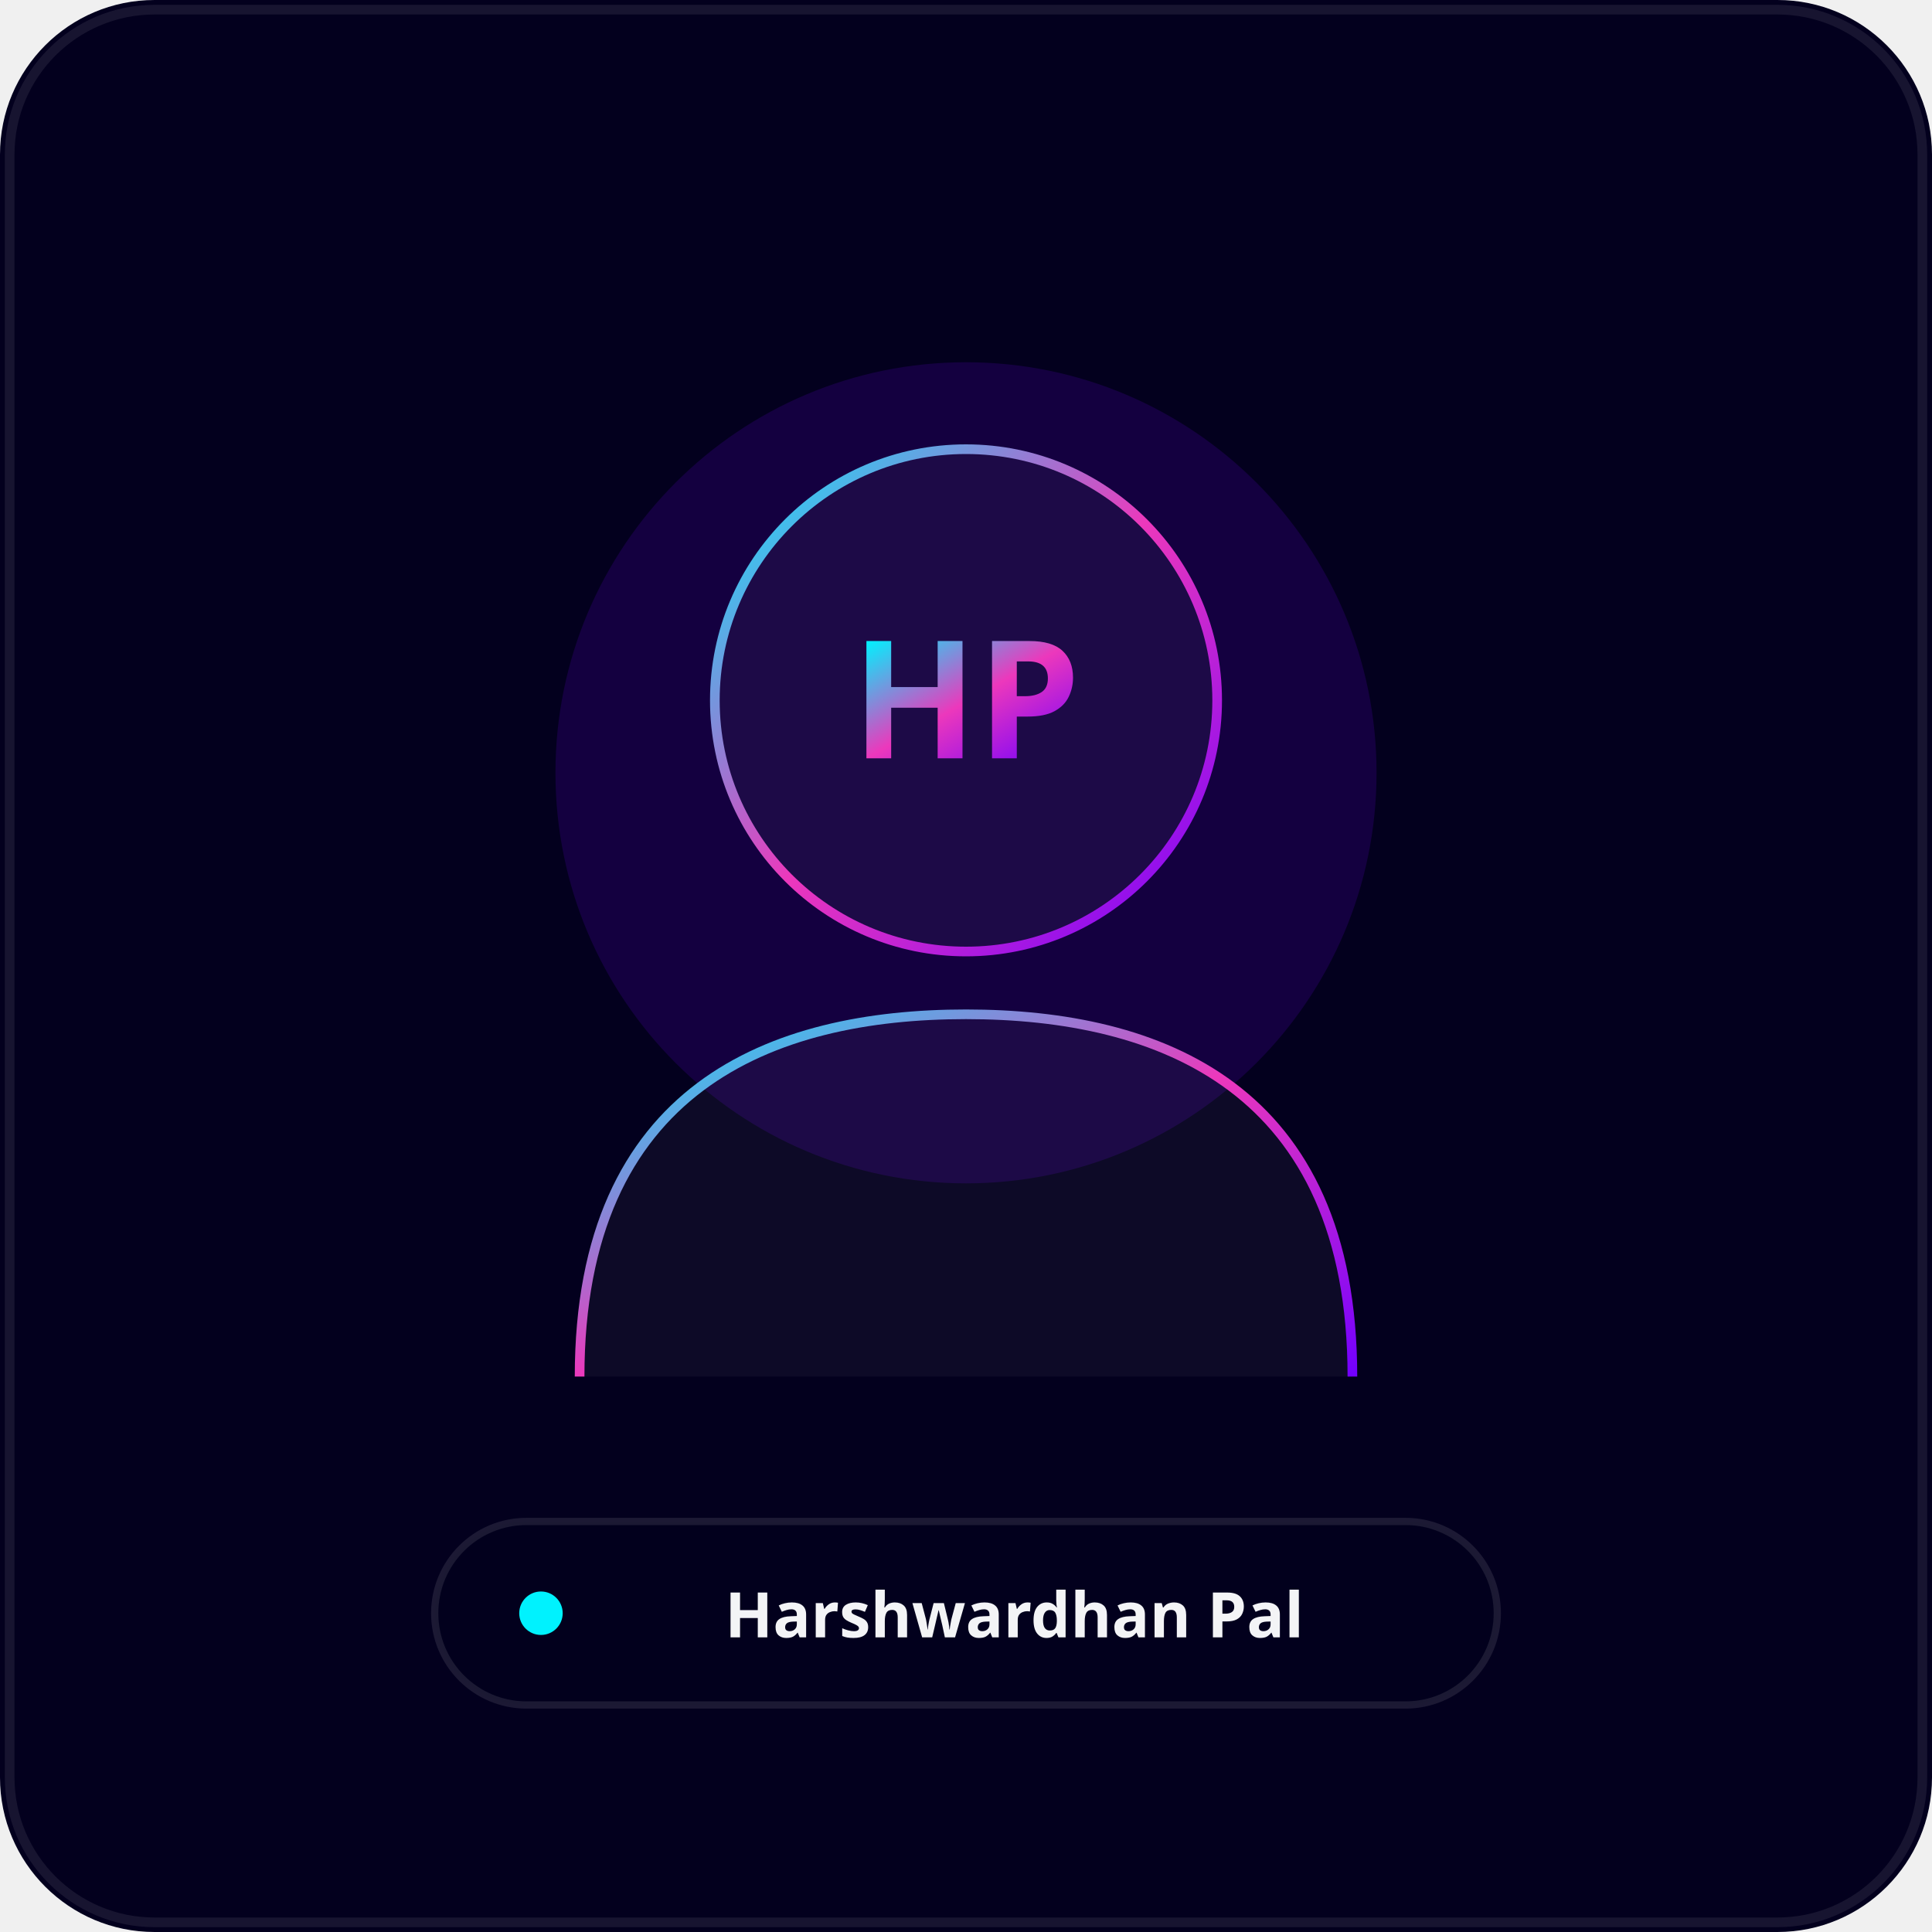
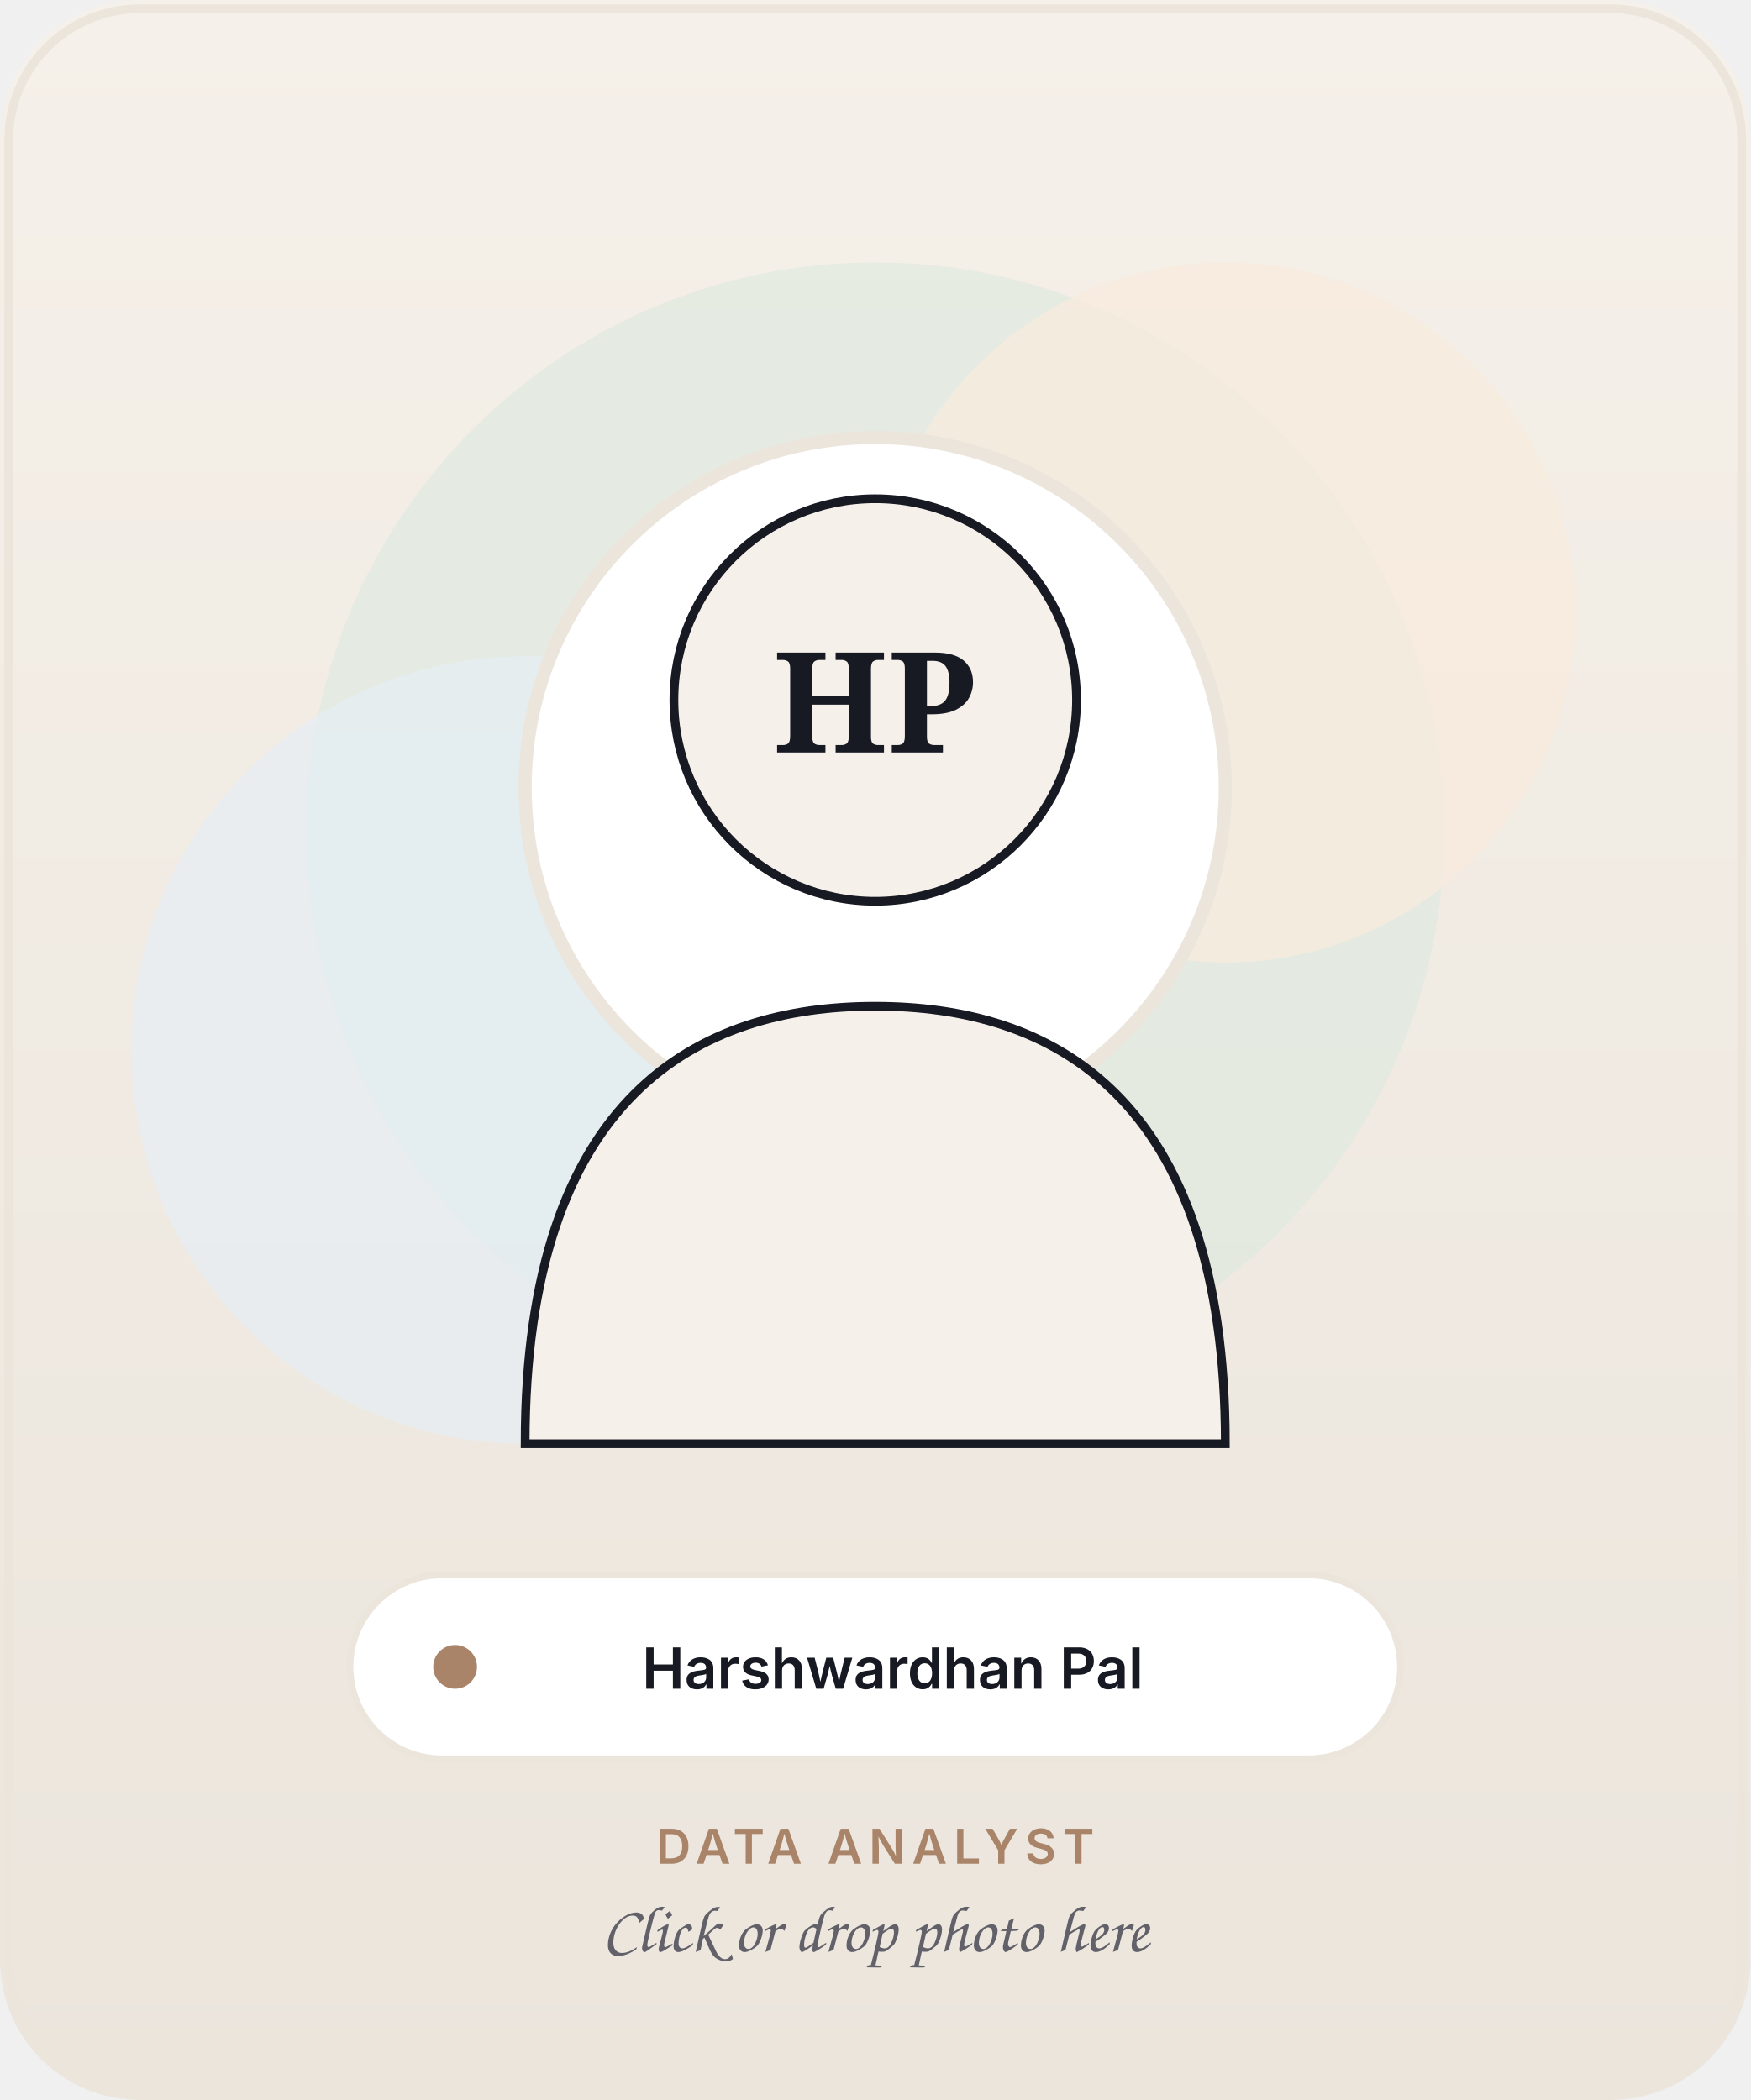
- <svg xmlns="http://www.w3.org/2000/svg" viewBox="0 0 400 400" width="400" height="400">
+ <svg xmlns="http://www.w3.org/2000/svg" viewBox="0 0 400 480" width="400" height="480">
  <defs>
-     <linearGradient id="neonGlow" x1="0%" y1="0%" x2="100%" y2="100%">
-       <stop offset="0%" stop-color="#00f2fe" />
-       <stop offset="50%" stop-color="#ec38bc" />
-       <stop offset="100%" stop-color="#7300ff" />
+     <linearGradient id="warmBg" x1="0%" y1="0%" x2="0%" y2="100%">
+       <stop offset="0%" stop-color="#F5F0E9" />
+       <stop offset="100%" stop-color="#EBE5DC" />
    </linearGradient>
  </defs>
-   <rect width="400" height="400" rx="32" fill="#03001e" />
-   <rect x="2" y="2" width="396" height="396" rx="30" fill="none" stroke="rgba(255, 255, 255, 0.08)" stroke-width="2" />
-   <circle cx="200" cy="160" r="85" fill="rgba(115, 0, 255, 0.15)" />
-   <circle cx="200" cy="145" r="52" fill="rgba(255, 255, 255, 0.04)" stroke="url(#neonGlow)" stroke-width="2" />
-   <path d="M 120 285 C 120 225, 160 210, 200 210 C 240 210, 280 225, 280 285" fill="rgba(255, 255, 255, 0.04)" stroke="url(#neonGlow)" stroke-width="2" />
-   <text x="200" y="157" font-family="'Plus Jakarta Sans', sans-serif" font-size="34" font-weight="800" fill="url(#neonGlow)" text-anchor="middle">HP</text>
-   <rect x="90" y="315" width="220" height="38" rx="19" fill="rgba(3, 0, 30, 0.85)" stroke="rgba(255, 255, 255, 0.1)" stroke-width="1.5" />
-   <circle cx="112" cy="334" r="4.5" fill="#00f2fe" />
-   <text x="210" y="339" font-family="'Plus Jakarta Sans', sans-serif" font-size="13" font-weight="700" fill="#f3f4f6" text-anchor="middle">Harshwardhan Pal</text>
+   <rect width="400" height="480" rx="32" fill="url(#warmBg)" />
+   <rect x="2" y="2" width="396" height="476" rx="30" fill="none" stroke="#EBE5DC" stroke-width="2" />
+   <circle cx="200" cy="190" r="130" fill="#DCE9DF" opacity="0.6" />
+   <circle cx="280" cy="140" r="80" fill="#F9EBDD" opacity="0.7" />
+   <circle cx="120" cy="240" r="90" fill="#E5EEF8" opacity="0.6" />
+   <circle cx="200" cy="180" r="80" fill="#FFFFFF" stroke="#EBE5DC" stroke-width="3" />
+   <circle cx="200" cy="160" r="46" fill="#F5F0E9" stroke="#171923" stroke-width="2" />
+   <path d="M 120 330 C 120 250, 160 230, 200 230 C 240 230, 280 250, 280 330 Z" fill="#F5F0E9" stroke="#171923" stroke-width="2" />
+   <text x="200" y="172" font-family="'Playfair Display', Georgia, serif" font-size="32" font-weight="700" fill="#171923" text-anchor="middle">HP</text>
+   <rect x="80" y="360" width="240" height="42" rx="21" fill="#FFFFFF" stroke="#EBE5DC" stroke-width="1.5" />
+   <circle cx="104" cy="381" r="5" fill="#A98468" />
+   <text x="204" y="386" font-family="'Inter', sans-serif" font-size="13" font-weight="600" fill="#171923" text-anchor="middle">Harshwardhan Pal</text>
+   <text x="200" y="426" font-family="'Inter', sans-serif" font-size="11" font-weight="600" fill="#A98468" text-anchor="middle" letter-spacing="1.5">DATA ANALYST</text>
+   <text x="200" y="446" font-family="'Caveat', cursive" font-size="15" fill="#62616A" text-anchor="middle">Click or drop photo here</text>
</svg>
